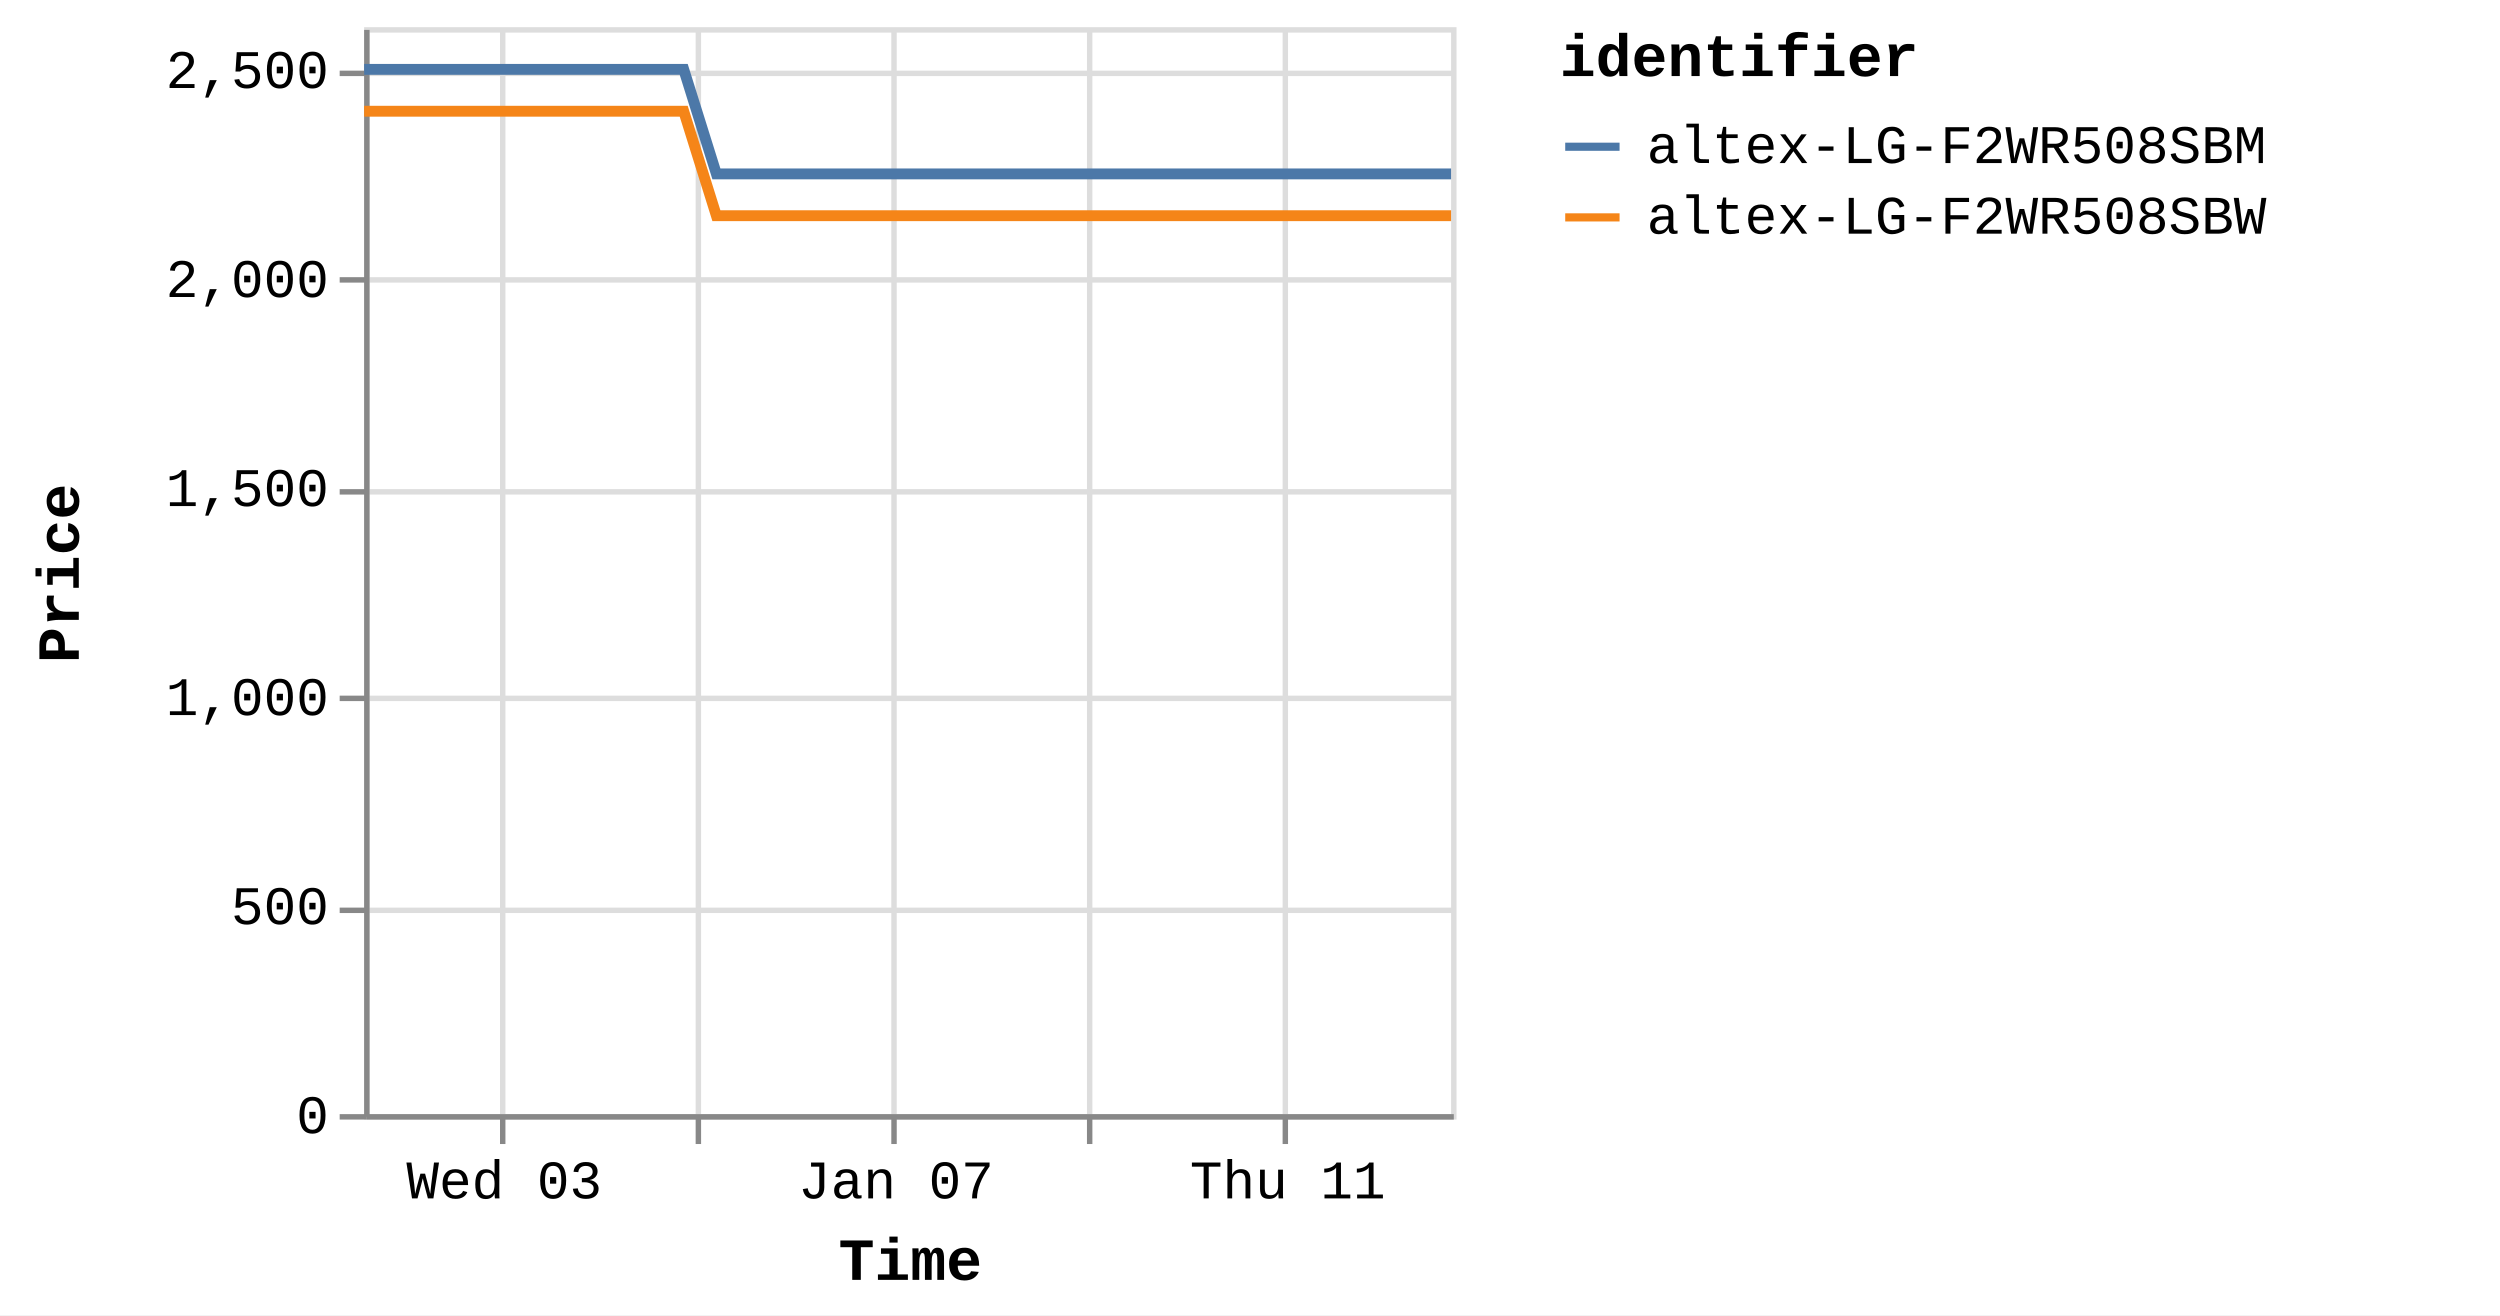
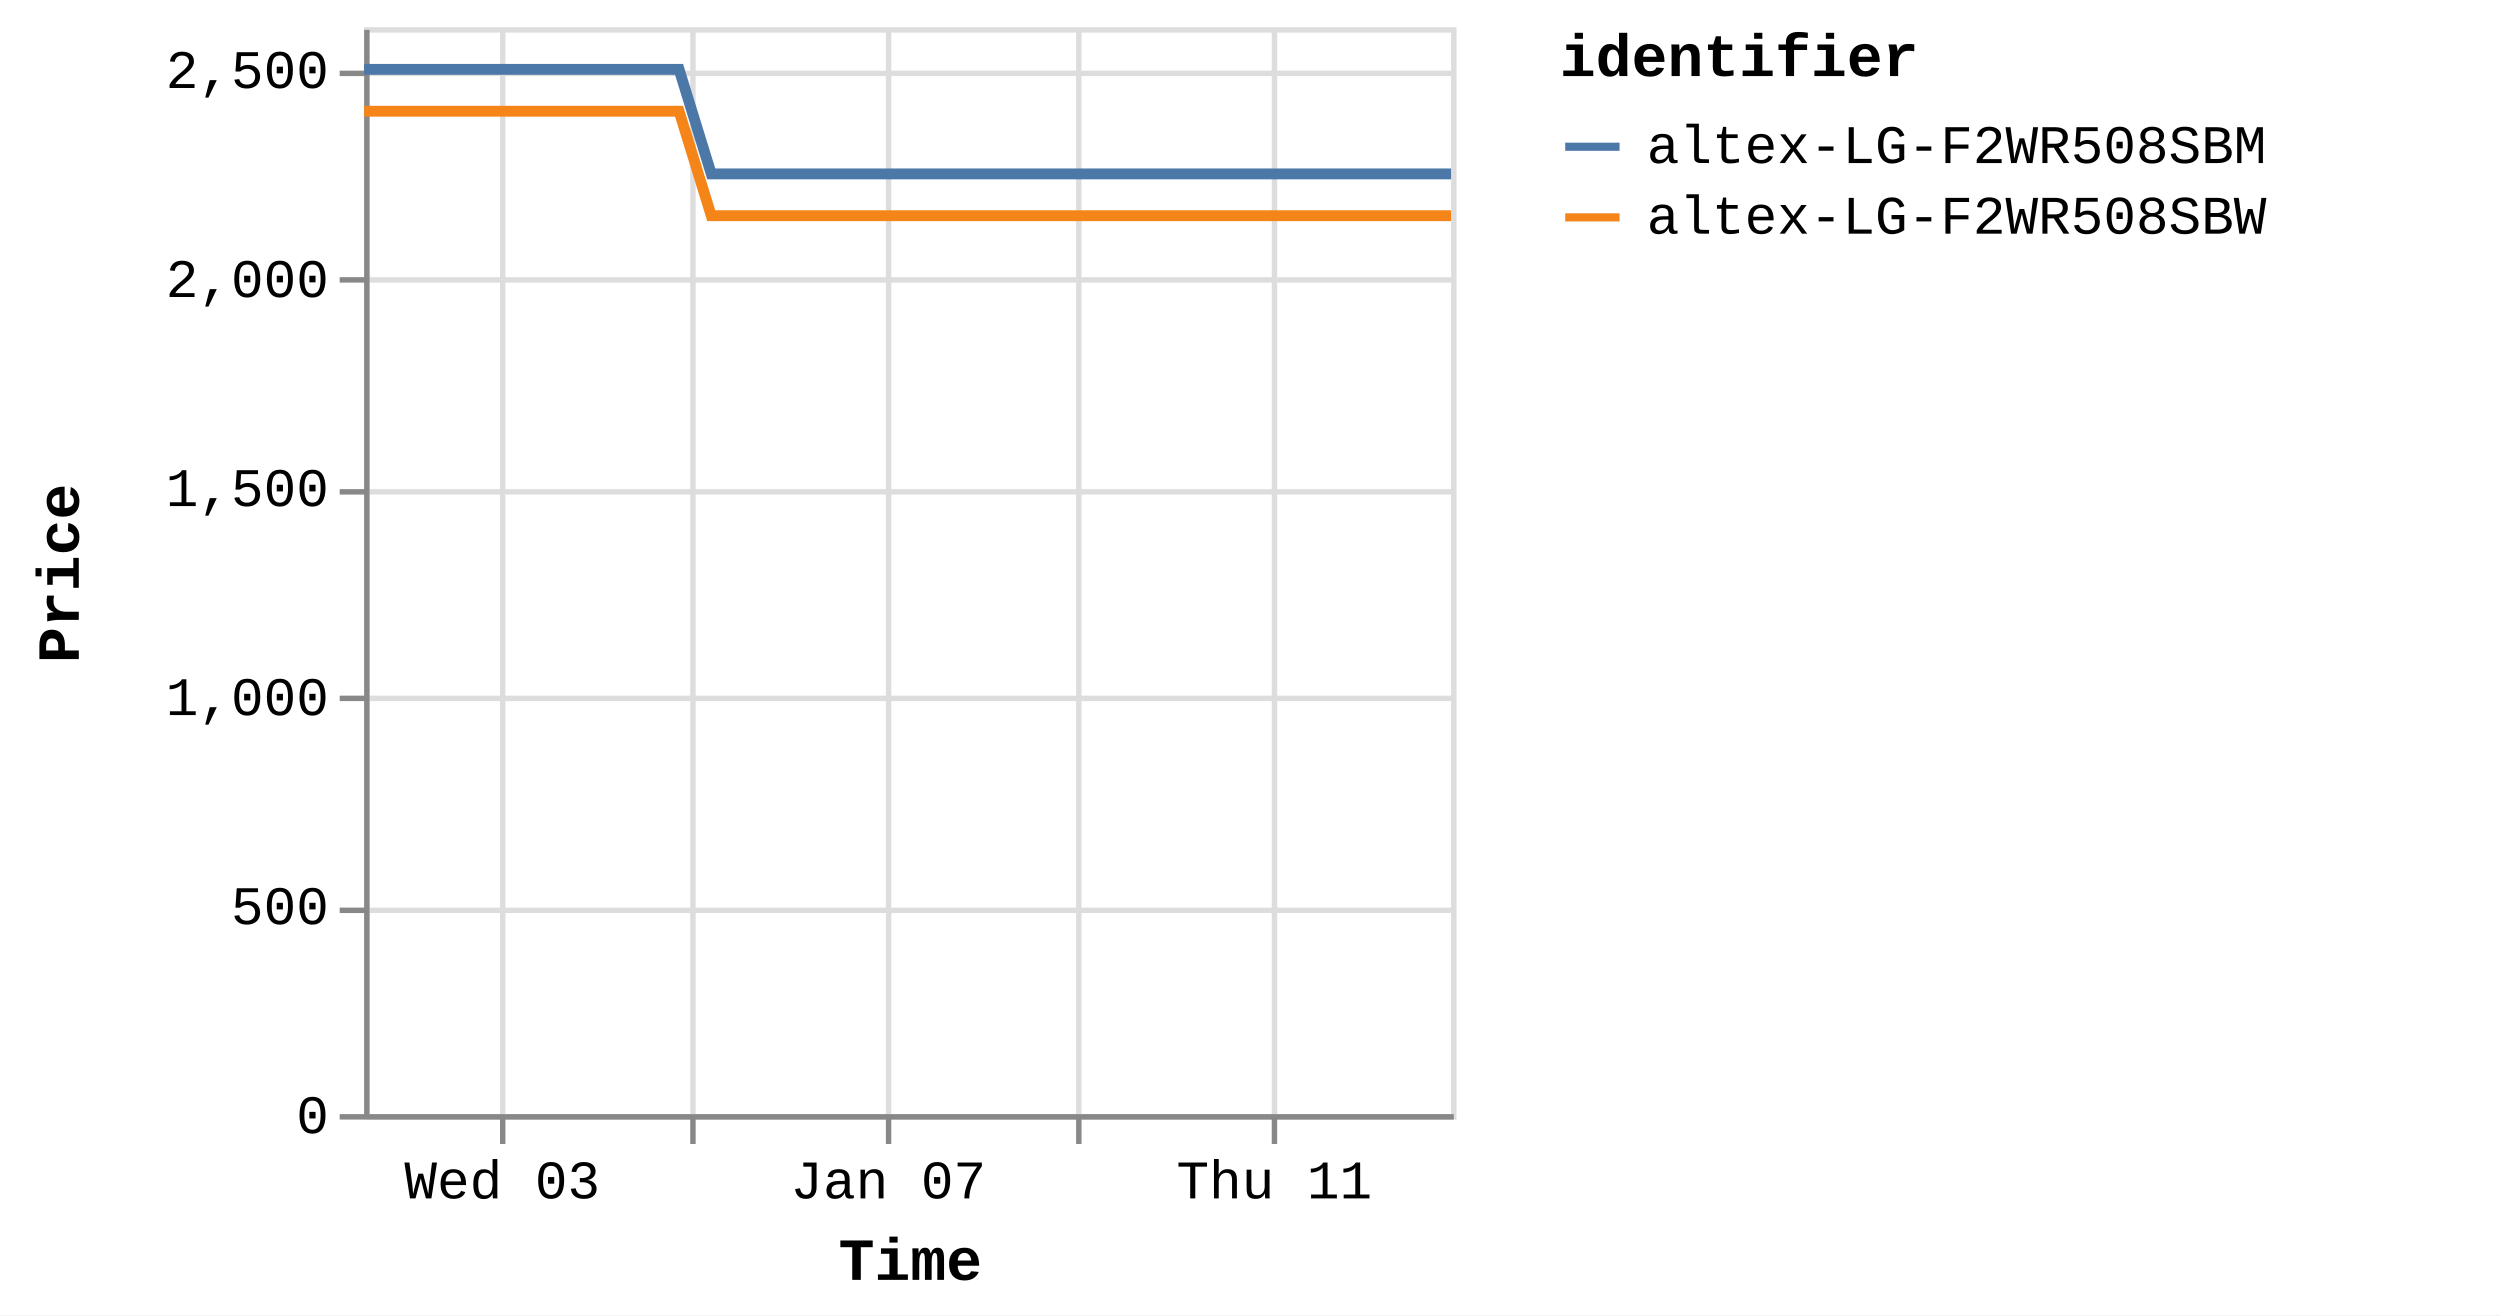
<svg xmlns="http://www.w3.org/2000/svg" version="1.1" class="marks" width="460" height="242" viewBox="0 0 460 242">
  <rect width="460" height="242" fill="white" />
  <g fill="none" stroke-miterlimit="10" transform="translate(67,5)">
    <g class="mark-group role-frame root" role="graphics-object" aria-roledescription="group mark container">
      <g transform="translate(0,0)">
        <path class="background" aria-hidden="true" d="M0.5,0.5h200v200h-200Z" stroke="#ddd" />
        <g>
          <g class="mark-group role-axis" aria-hidden="true">
            <g transform="translate(0.5,200.5)">
              <path class="background" aria-hidden="true" d="M0,0h0v0h0Z" pointer-events="none" />
              <g>
                <g class="mark-rule role-axis-grid" pointer-events="none">
                  <line transform="translate(25,-200)" x2="0" y2="200" stroke="#ddd" stroke-width="1" opacity="1" />
-                   <line transform="translate(61,-200)" x2="0" y2="200" stroke="#ddd" stroke-width="1" opacity="1" />
-                   <line transform="translate(97,-200)" x2="0" y2="200" stroke="#ddd" stroke-width="1" opacity="1" />
-                   <line transform="translate(133,-200)" x2="0" y2="200" stroke="#ddd" stroke-width="1" opacity="1" />
-                   <line transform="translate(169,-200)" x2="0" y2="200" stroke="#ddd" stroke-width="1" opacity="1" />
+                   <line transform="translate(60,-200)" x2="0" y2="200" stroke="#ddd" stroke-width="1" opacity="1" />
+                   <line transform="translate(96,-200)" x2="0" y2="200" stroke="#ddd" stroke-width="1" opacity="1" />
+                   <line transform="translate(131,-200)" x2="0" y2="200" stroke="#ddd" stroke-width="1" opacity="1" />
+                   <line transform="translate(167,-200)" x2="0" y2="200" stroke="#ddd" stroke-width="1" opacity="1" />
                </g>
              </g>
              <path class="foreground" aria-hidden="true" d="" pointer-events="none" display="none" />
            </g>
          </g>
          <g class="mark-group role-axis" aria-hidden="true">
            <g transform="translate(0.5,0.5)">
              <path class="background" aria-hidden="true" d="M0,0h0v0h0Z" pointer-events="none" />
              <g>
                <g class="mark-rule role-axis-grid" pointer-events="none">
                  <line transform="translate(0,200)" x2="200" y2="0" stroke="#ddd" stroke-width="1" opacity="1" />
                  <line transform="translate(0,162)" x2="200" y2="0" stroke="#ddd" stroke-width="1" opacity="1" />
                  <line transform="translate(0,123)" x2="200" y2="0" stroke="#ddd" stroke-width="1" opacity="1" />
                  <line transform="translate(0,85)" x2="200" y2="0" stroke="#ddd" stroke-width="1" opacity="1" />
                  <line transform="translate(0,46)" x2="200" y2="0" stroke="#ddd" stroke-width="1" opacity="1" />
                  <line transform="translate(0,8)" x2="200" y2="0" stroke="#ddd" stroke-width="1" opacity="1" />
                </g>
              </g>
              <path class="foreground" aria-hidden="true" d="" pointer-events="none" display="none" />
            </g>
          </g>
-           <g class="mark-group role-axis" role="graphics-symbol" aria-roledescription="axis" aria-label="X-axis titled 'Time' for a time scale with values from Monday, 01 January 2024, 2:19:43 PM to Friday, 12 January 2024, 4:42:02 PM">
+           <g class="mark-group role-axis" role="graphics-symbol" aria-roledescription="axis" aria-label="X-axis titled 'Time' for a time scale with values from Monday, 01 January 2024, 2:19:43 PM to Friday, 12 January 2024, 8:38:33 PM">
            <g transform="translate(0.5,200.5)">
              <path class="background" aria-hidden="true" d="M0,0h0v0h0Z" pointer-events="none" />
              <g>
                <g class="mark-rule role-axis-tick" pointer-events="none">
                  <line transform="translate(25,0)" x2="0" y2="5" stroke="#888" stroke-width="1" opacity="1" />
-                   <line transform="translate(61,0)" x2="0" y2="5" stroke="#888" stroke-width="1" opacity="1" />
-                   <line transform="translate(97,0)" x2="0" y2="5" stroke="#888" stroke-width="1" opacity="1" />
-                   <line transform="translate(133,0)" x2="0" y2="5" stroke="#888" stroke-width="1" opacity="1" />
-                   <line transform="translate(169,0)" x2="0" y2="5" stroke="#888" stroke-width="1" opacity="1" />
+                   <line transform="translate(60,0)" x2="0" y2="5" stroke="#888" stroke-width="1" opacity="1" />
+                   <line transform="translate(96,0)" x2="0" y2="5" stroke="#888" stroke-width="1" opacity="1" />
+                   <line transform="translate(131,0)" x2="0" y2="5" stroke="#888" stroke-width="1" opacity="1" />
+                   <line transform="translate(167,0)" x2="0" y2="5" stroke="#888" stroke-width="1" opacity="1" />
                </g>
                <g class="mark-text role-axis-label" pointer-events="none">
-                   <text text-anchor="middle" transform="translate(25.28144,15)" font-family="Liberation Mono" font-size="10px" fill="#000" opacity="1">Wed 03</text>
-                   <text text-anchor="middle" transform="translate(61.32125,15)" font-family="Liberation Mono" font-size="10px" fill="#000" opacity="0">Fri 05</text>
-                   <text text-anchor="middle" transform="translate(97.36106,15)" font-family="Liberation Mono" font-size="10px" fill="#000" opacity="1">Jan 07</text>
-                   <text text-anchor="middle" transform="translate(133.4009,15)" font-family="Liberation Mono" font-size="10px" fill="#000" opacity="0">Tue 09</text>
-                   <text text-anchor="middle" transform="translate(169.4407,15)" font-family="Liberation Mono" font-size="10px" fill="#000" opacity="1">Thu 11</text>
+                   <text text-anchor="middle" transform="translate(24.91276,15)" font-family="Liberation Mono" font-size="10px" fill="#000" opacity="1">Wed 03</text>
+                   <text text-anchor="middle" transform="translate(60.427,15)" font-family="Liberation Mono" font-size="10px" fill="#000" opacity="0">Fri 05</text>
+                   <text text-anchor="middle" transform="translate(95.94125,15)" font-family="Liberation Mono" font-size="10px" fill="#000" opacity="1">Jan 07</text>
+                   <text text-anchor="middle" transform="translate(131.4555,15)" font-family="Liberation Mono" font-size="10px" fill="#000" opacity="0">Tue 09</text>
+                   <text text-anchor="middle" transform="translate(166.9697,15)" font-family="Liberation Mono" font-size="10px" fill="#000" opacity="1">Thu 11</text>
                </g>
                <g class="mark-rule role-axis-domain" pointer-events="none">
                  <line transform="translate(0,0)" x2="200" y2="0" stroke="#888" stroke-width="1" opacity="1" />
                </g>
                <g class="mark-text role-axis-title" pointer-events="none">
                  <text text-anchor="middle" transform="translate(100,30)" font-family="Liberation Mono" font-size="11px" font-weight="bold" fill="#000" opacity="1">Time</text>
                </g>
              </g>
              <path class="foreground" aria-hidden="true" d="" pointer-events="none" display="none" />
            </g>
          </g>
          <g class="mark-group role-axis" role="graphics-symbol" aria-roledescription="axis" aria-label="Y-axis titled 'Price' for a linear scale with values from 0 to 2,600">
            <g transform="translate(0.5,0.5)">
              <path class="background" aria-hidden="true" d="M0,0h0v0h0Z" pointer-events="none" />
              <g>
                <g class="mark-rule role-axis-tick" pointer-events="none">
                  <line transform="translate(0,200)" x2="-5" y2="0" stroke="#888" stroke-width="1" opacity="1" />
                  <line transform="translate(0,162)" x2="-5" y2="0" stroke="#888" stroke-width="1" opacity="1" />
                  <line transform="translate(0,123)" x2="-5" y2="0" stroke="#888" stroke-width="1" opacity="1" />
                  <line transform="translate(0,85)" x2="-5" y2="0" stroke="#888" stroke-width="1" opacity="1" />
                  <line transform="translate(0,46)" x2="-5" y2="0" stroke="#888" stroke-width="1" opacity="1" />
                  <line transform="translate(0,8)" x2="-5" y2="0" stroke="#888" stroke-width="1" opacity="1" />
                </g>
                <g class="mark-text role-axis-label" pointer-events="none">
                  <text text-anchor="end" transform="translate(-7,203)" font-family="Liberation Mono" font-size="10px" fill="#000" opacity="1">0</text>
                  <text text-anchor="end" transform="translate(-7,164.5385)" font-family="Liberation Mono" font-size="10px" fill="#000" opacity="1">500</text>
                  <text text-anchor="end" transform="translate(-7,126.0769)" font-family="Liberation Mono" font-size="10px" fill="#000" opacity="1">1,000</text>
                  <text text-anchor="end" transform="translate(-7,87.61538)" font-family="Liberation Mono" font-size="10px" fill="#000" opacity="1">1,500</text>
                  <text text-anchor="end" transform="translate(-7,49.15385)" font-family="Liberation Mono" font-size="10px" fill="#000" opacity="1">2,000</text>
                  <text text-anchor="end" transform="translate(-7,10.69231)" font-family="Liberation Mono" font-size="10px" fill="#000" opacity="1">2,500</text>
                </g>
                <g class="mark-rule role-axis-domain" pointer-events="none">
                  <line transform="translate(0,200)" x2="0" y2="-200" stroke="#888" stroke-width="1" opacity="1" />
                </g>
                <g class="mark-text role-axis-title" pointer-events="none">
                  <text text-anchor="middle" transform="translate(-51,100) rotate(-90) translate(0,-2)" font-family="Liberation Mono" font-size="11px" font-weight="bold" fill="#000" opacity="1">Price</text>
                </g>
              </g>
              <path class="foreground" aria-hidden="true" d="" pointer-events="none" display="none" />
            </g>
          </g>
          <g class="mark-group role-scope pathgroup" role="graphics-object" aria-roledescription="group mark container">
            <g transform="translate(0,0)">
              <path class="background" aria-hidden="true" d="M0,0h200v200h-200Z" />
              <g>
                <g class="mark-line role-mark marks" role="graphics-object" aria-roledescription="line mark container">
-                   <path aria-label="Time: Jan 01, 2024; Price: 2399; identifier: altex-LG-F2WR508SBW" role="graphics-symbol" aria-roledescription="line mark" d="M0,15.462L1.886,15.462L4.74,15.462L10.747,15.462L13.754,15.462L16.91,15.462L19.779,15.462L22.758,15.462L28.768,15.462L31.772,15.462L34.933,15.462L37.804,15.462L40.774,15.462L46.788,15.462L49.796,15.462L52.948,15.462L55.844,15.462L58.801,15.462L64.816,34.692L67.817,34.692L70.97,34.692L73.856,34.692L76.817,34.692L82.831,34.692L85.83,34.692L88.977,34.692L91.861,34.692L94.836,34.692L100.863,34.692L103.849,34.692L106.995,34.692L109.882,34.692L112.857,34.692L118.88,34.692L121.892,34.692L125.051,34.692L127.925,34.692L130.874,34.692L136.906,34.692L139.905,34.692L143.103,34.692L145.95,34.692L148.897,34.692L154.924,34.692L157.928,34.692L161.09,34.692L163.956,34.692L166.917,34.692L172.939,34.692L175.945,34.692L179.114,34.692L181.988,34.692L184.938,34.692L190.957,34.692L193.965,34.692L197.12,34.692L200,34.692" stroke="#f58518" stroke-width="2" />
+                   <path aria-label="Time: Jan 01, 2024; Price: 2399; identifier: altex-LG-F2WR508SBW" role="graphics-symbol" aria-roledescription="line mark" d="M0,15.462L1.859,15.462L4.671,15.462L10.59,15.462L13.553,15.462L16.664,15.462L19.491,15.462L22.426,15.462L28.348,15.462L31.309,15.462L34.424,15.462L37.253,15.462L40.179,15.462L46.106,15.462L49.069,15.462L52.176,15.462L55.03,15.462L57.944,15.462L63.871,34.692L66.828,34.692L69.935,34.692L72.779,34.692L75.696,34.692L81.623,34.692L84.578,34.692L87.68,34.692L90.521,34.692L93.453,34.692L99.392,34.692L102.334,34.692L105.435,34.692L108.28,34.692L111.211,34.692L117.147,34.692L120.114,34.692L123.228,34.692L126.06,34.692L128.966,34.692L134.91,34.692L137.865,34.692L141.016,34.692L143.821,34.692L146.726,34.692L152.664,34.692L155.625,34.692L158.741,34.692L161.565,34.692L164.483,34.692L170.417,34.692L173.379,34.692L176.502,34.692L179.334,34.692L182.241,34.692L188.172,34.692L191.136,34.692L194.245,34.692L197.083,34.692L200,34.692" stroke="#f58518" stroke-width="2" />
                </g>
              </g>
              <path class="foreground" aria-hidden="true" d="" display="none" />
            </g>
            <g transform="translate(0,0)">
              <path class="background" aria-hidden="true" d="M0,0h200v200h-200Z" />
              <g>
                <g class="mark-line role-mark marks" role="graphics-object" aria-roledescription="line mark container">
-                   <path aria-label="Time: Jan 01, 2024; Price: 2499; identifier: altex-LG-F2WR508SBM" role="graphics-symbol" aria-roledescription="line mark" d="M0.001,7.769L1.887,7.769L4.741,7.769L10.748,7.769L13.754,7.769L16.911,7.769L19.78,7.769L22.758,7.769L28.768,7.769L31.774,7.769L34.934,7.769L37.805,7.769L40.775,7.769L46.789,7.769L49.796,7.769L52.949,7.769L55.845,7.769L58.804,7.769L64.818,27L67.817,27L70.971,27L73.856,27L76.817,27L82.832,27L85.831,27L88.978,27L91.861,27L94.837,27L100.863,27L103.849,27L106.995,27L109.882,27L112.858,27L118.881,27L121.892,27L125.052,27L127.926,27L130.875,27L136.907,27L139.906,27L143.104,27L145.95,27L148.898,27L154.924,27L157.928,27L161.09,27L163.956,27L166.918,27L172.939,27L175.945,27L179.115,27L181.988,27L184.938,27L190.957,27L193.966,27L197.121,27L200,27" stroke="#4c78a8" stroke-width="2" />
+                   <path aria-label="Time: Jan 01, 2024; Price: 2499; identifier: altex-LG-F2WR508SBM" role="graphics-symbol" aria-roledescription="line mark" d="M0.001,7.769L1.859,7.769L4.672,7.769L10.591,7.769L13.553,7.769L16.664,7.769L19.492,7.769L22.426,7.769L28.349,7.769L31.31,7.769L34.425,7.769L37.253,7.769L40.18,7.769L46.107,7.769L49.07,7.769L52.176,7.769L55.03,7.769L57.947,7.769L63.872,27L66.828,27L69.936,27L72.779,27L75.697,27L81.624,27L84.579,27L87.68,27L90.521,27L93.454,27L99.392,27L102.335,27L105.435,27L108.28,27L111.212,27L117.148,27L120.115,27L123.228,27L126.06,27L128.966,27L134.91,27L137.866,27L141.017,27L143.822,27L146.726,27L152.665,27L155.625,27L158.741,27L161.566,27L164.484,27L170.417,27L173.379,27L176.503,27L179.334,27L182.241,27L188.173,27L191.137,27L194.246,27L197.083,27L200,27" stroke="#4c78a8" stroke-width="2" />
                </g>
              </g>
              <path class="foreground" aria-hidden="true" d="" display="none" />
            </g>
          </g>
          <g class="mark-group role-legend" role="graphics-symbol" aria-roledescription="legend" aria-label="Symbol legend titled 'identifier' for stroke color with 2 values: altex-LG-F2WR508SBM, altex-LG-F2WR508SBW">
            <g transform="translate(220,0)">
              <path class="background" aria-hidden="true" d="M0,0h168v40h-168Z" pointer-events="none" />
              <g>
                <g class="mark-group role-legend-entry">
                  <g transform="translate(0,16)">
                    <path class="background" aria-hidden="true" d="M0,0h0v0h0Z" pointer-events="none" />
                    <g>
                      <g class="mark-group role-scope" role="graphics-object" aria-roledescription="group mark container">
                        <g transform="translate(0,0)">
                          <path class="background" aria-hidden="true" d="M0,0h168v11h-168Z" pointer-events="none" opacity="1" />
                          <g>
                            <g class="mark-symbol role-legend-symbol" pointer-events="none">
                              <path transform="translate(6,6)" d="M-5,0L5,0" stroke="#4c78a8" stroke-width="1.5" opacity="1" />
                            </g>
                            <g class="mark-text role-legend-label" pointer-events="none">
                              <text text-anchor="start" transform="translate(16,9)" font-family="Liberation Mono" font-size="10px" fill="#000" opacity="1">altex-LG-F2WR508SBM</text>
                            </g>
                          </g>
                          <path class="foreground" aria-hidden="true" d="" pointer-events="none" display="none" />
                        </g>
                        <g transform="translate(0,13)">
                          <path class="background" aria-hidden="true" d="M0,0h168v11h-168Z" pointer-events="none" opacity="1" />
                          <g>
                            <g class="mark-symbol role-legend-symbol" pointer-events="none">
                              <path transform="translate(6,6)" d="M-5,0L5,0" stroke="#f58518" stroke-width="1.5" opacity="1" />
                            </g>
                            <g class="mark-text role-legend-label" pointer-events="none">
                              <text text-anchor="start" transform="translate(16,9)" font-family="Liberation Mono" font-size="10px" fill="#000" opacity="1">altex-LG-F2WR508SBW</text>
                            </g>
                          </g>
                          <path class="foreground" aria-hidden="true" d="" pointer-events="none" display="none" />
                        </g>
                      </g>
                    </g>
                    <path class="foreground" aria-hidden="true" d="" pointer-events="none" display="none" />
                  </g>
                </g>
                <g class="mark-text role-legend-title" pointer-events="none">
                  <text text-anchor="start" transform="translate(0,9)" font-family="Liberation Mono" font-size="11px" font-weight="bold" fill="#000" opacity="1">identifier</text>
                </g>
              </g>
              <path class="foreground" aria-hidden="true" d="" pointer-events="none" display="none" />
            </g>
          </g>
        </g>
        <path class="foreground" aria-hidden="true" d="" display="none" />
      </g>
    </g>
  </g>
</svg>
